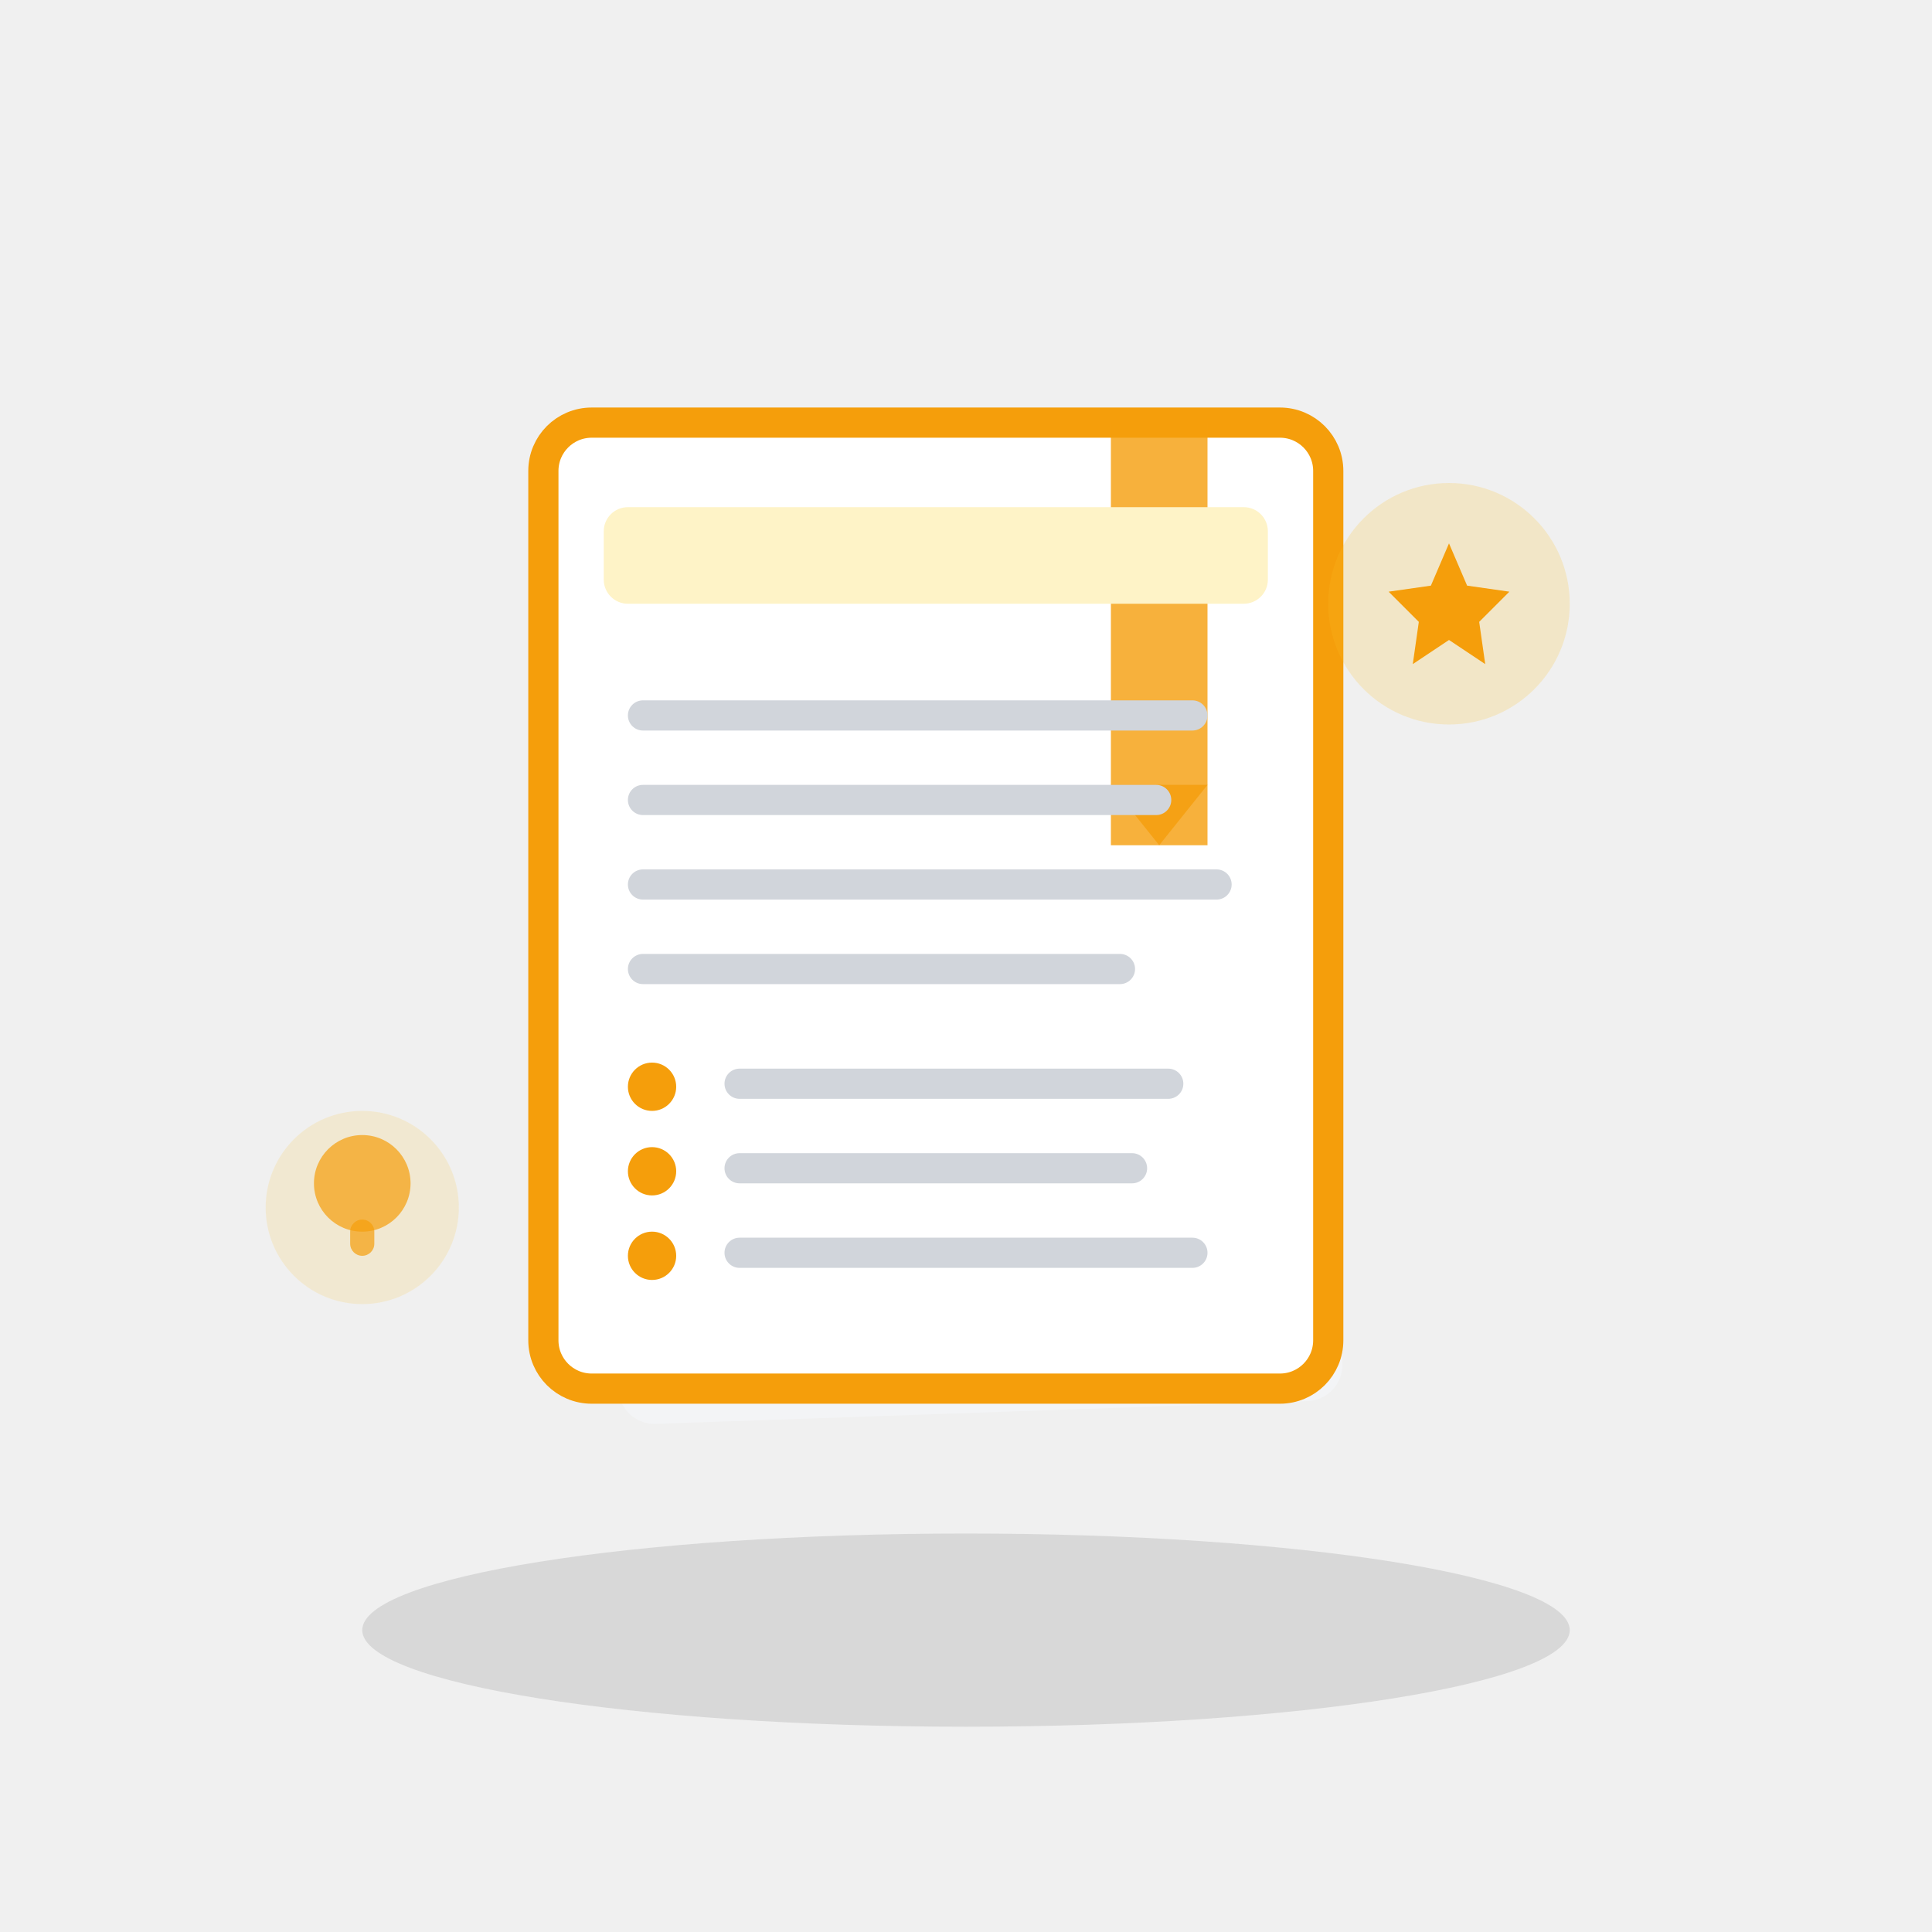
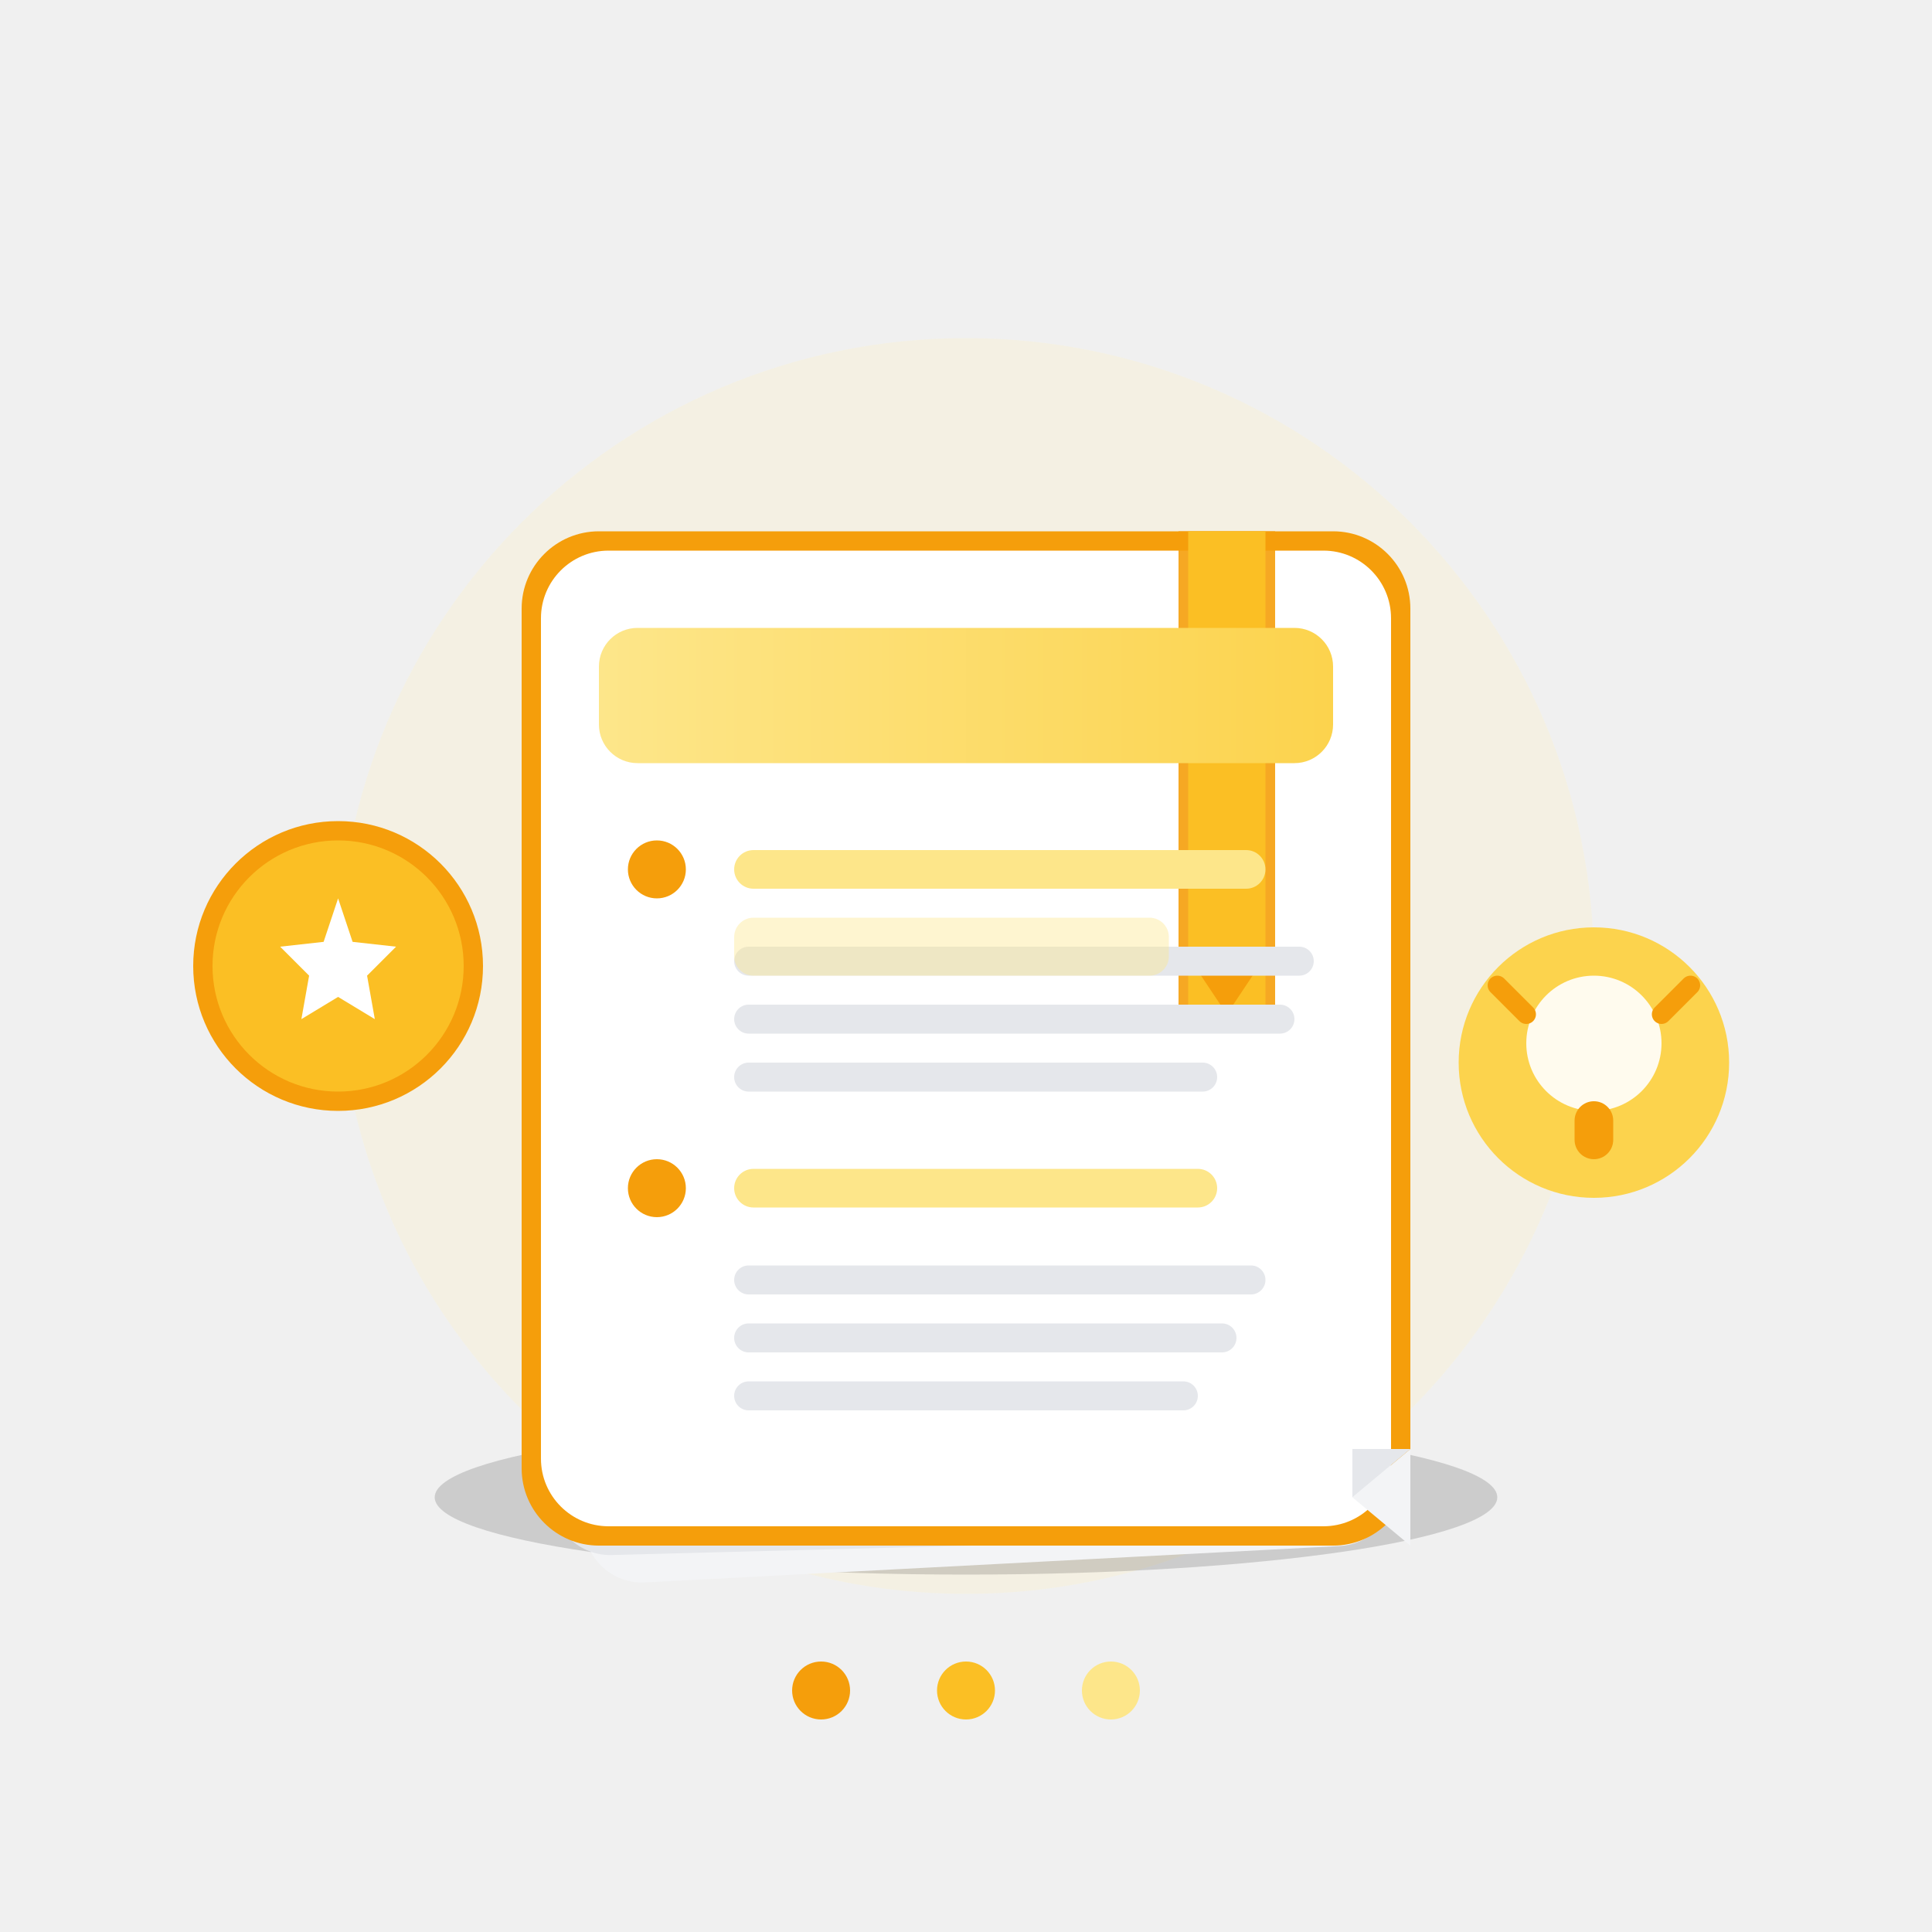
- <svg xmlns="http://www.w3.org/2000/svg" width="160" height="160" viewBox="0 0 160 160" fill="none">
-   <ellipse cx="80" cy="135" rx="50" ry="8" fill="#000000" opacity="0.1" />
-   <rect x="50" y="42" width="60" height="75" rx="3" fill="#F3F4F6" transform="rotate(-2 80 80)" />
-   <rect x="48" y="40" width="60" height="75" rx="3" fill="#E5E7EB" />
-   <rect x="45" y="35" width="65" height="80" rx="4" fill="#FFFFFF" stroke="#F59E0B" stroke-width="2.5" />
-   <rect x="92" y="35" width="8" height="35" fill="#F59E0B" opacity="0.8" />
-   <path d="M96 70 L92 65 L100 65 Z" fill="#F59E0B" opacity="0.8" />
-   <rect x="50" y="42" width="55" height="8" rx="2" fill="#FEF3C7" />
-   <rect x="52" y="58" width="48" height="2.5" rx="1.25" fill="#D1D5DB" />
-   <rect x="52" y="65" width="45" height="2.5" rx="1.25" fill="#D1D5DB" />
-   <rect x="52" y="72" width="50" height="2.5" rx="1.25" fill="#D1D5DB" />
-   <rect x="52" y="79" width="42" height="2.5" rx="1.25" fill="#D1D5DB" />
-   <circle cx="54" cy="90" r="2" fill="#F59E0B" />
-   <rect x="60" y="88.5" width="38" height="2.5" rx="1.25" fill="#D1D5DB" />
-   <circle cx="54" cy="97" r="2" fill="#F59E0B" />
-   <rect x="60" y="95.5" width="35" height="2.5" rx="1.25" fill="#D1D5DB" />
-   <circle cx="54" cy="104" r="2" fill="#F59E0B" />
-   <rect x="60" y="102.5" width="40" height="2.5" rx="1.25" fill="#D1D5DB" />
-   <circle cx="120" cy="50" r="10" fill="#FBBF24" opacity="0.2" />
-   <path d="M120 45 L121.5 48.5 L125 49 L122.5 51.5 L123 55 L120 53 L117 55 L117.5 51.5 L115 49 L118.5 48.5 Z" fill="#F59E0B" />
-   <circle cx="30" cy="100" r="8" fill="#FBBF24" opacity="0.15" />
-   <circle cx="30" cy="98" r="4" fill="#F59E0B" opacity="0.7" />
-   <rect x="29" y="101" width="2" height="3" rx="1" fill="#F59E0B" opacity="0.7" />
+ <svg xmlns="http://www.w3.org/2000/svg" width="200" height="200" viewBox="0 0 200 200" fill="none">
+   <circle cx="100" cy="100" r="65" fill="#FEF3C7" opacity="0.3" />
+   <ellipse cx="100" cy="155" rx="55" ry="8" fill="#000000" opacity="0.15" />
+   <rect x="58" y="62" width="84" height="100" rx="6" fill="#F3F4F6" transform="rotate(-3 100 110)" />
+   <rect x="56" y="60" width="84" height="100" rx="6" fill="#E5E7EB" transform="rotate(-1.5 100 110)" />
+   <rect x="54" y="55" width="92" height="105" rx="8" fill="#F59E0B" />
+   <rect x="56" y="57" width="88" height="101" rx="7" fill="#FFFFFF" />
+   <rect x="122" y="55" width="10" height="50" fill="#F59E0B" opacity="0.9" />
+   <rect x="123" y="55" width="8" height="50" fill="#FBBF24" />
+   <path d="M127 105 L123 99 L131 99 Z" fill="#F59E0B" />
+   <rect x="62" y="65" width="76" height="14" rx="4" fill="url(#titleGradient)" />
+   <circle cx="68" cy="90" r="3" fill="#F59E0B" />
+   <rect x="76" y="88" width="55" height="4" rx="2" fill="#FDE68A" />
+   <rect x="76" y="98" width="60" height="3" rx="1.5" fill="#E5E7EB" />
+   <rect x="76" y="104" width="58" height="3" rx="1.5" fill="#E5E7EB" />
+   <rect x="76" y="110" width="50" height="3" rx="1.5" fill="#E5E7EB" />
+   <circle cx="68" cy="123" r="3" fill="#F59E0B" />
+   <rect x="76" y="121" width="50" height="4" rx="2" fill="#FDE68A" />
+   <rect x="76" y="131" width="55" height="3" rx="1.5" fill="#E5E7EB" />
+   <rect x="76" y="137" width="52" height="3" rx="1.5" fill="#E5E7EB" />
+   <rect x="76" y="143" width="48" height="3" rx="1.5" fill="#E5E7EB" />
+   <circle cx="35" cy="100" r="14" fill="#FBBF24" stroke="#F59E0B" stroke-width="2" />
+   <path d="M35 93 L36.5 97.5 L41 98 L38 101 L38.8 105.5 L35 103.2 L31.2 105.5 L32 101 L29 98 L33.5 97.5 Z" fill="#FFFFFF" />
+   <circle cx="165" cy="110" r="14" fill="#FCD34D" />
+   <circle cx="165" cy="108" r="7" fill="#FFFFFF" opacity="0.9" />
+   <rect x="163" y="114" width="4" height="6" rx="2" fill="#F59E0B" />
+   <line x1="158" y1="105" x2="155" y2="102" stroke="#F59E0B" stroke-width="2" stroke-linecap="round" />
+   <line x1="172" y1="105" x2="175" y2="102" stroke="#F59E0B" stroke-width="2" stroke-linecap="round" />
+   <rect x="76" y="95" width="45" height="6" rx="2" fill="#FDE68A" opacity="0.4" />
+   <path d="M140 155 L146 150 L146 160 Z" fill="#F3F4F6" />
+   <path d="M140 155 L146 150 L140 150 Z" fill="#E5E7EB" />
+   <circle cx="85" cy="175" r="3" fill="#F59E0B" />
+   <circle cx="100" cy="175" r="3" fill="#FBBF24" />
+   <circle cx="115" cy="175" r="3" fill="#FDE68A" />
+   <defs>
+     <linearGradient id="titleGradient" x1="0%" y1="0%" x2="100%" y2="0%">
+       <stop offset="0%" stop-color="#FDE68A" />
+       <stop offset="100%" stop-color="#FCD34D" />
+     </linearGradient>
+   </defs>
</svg>
